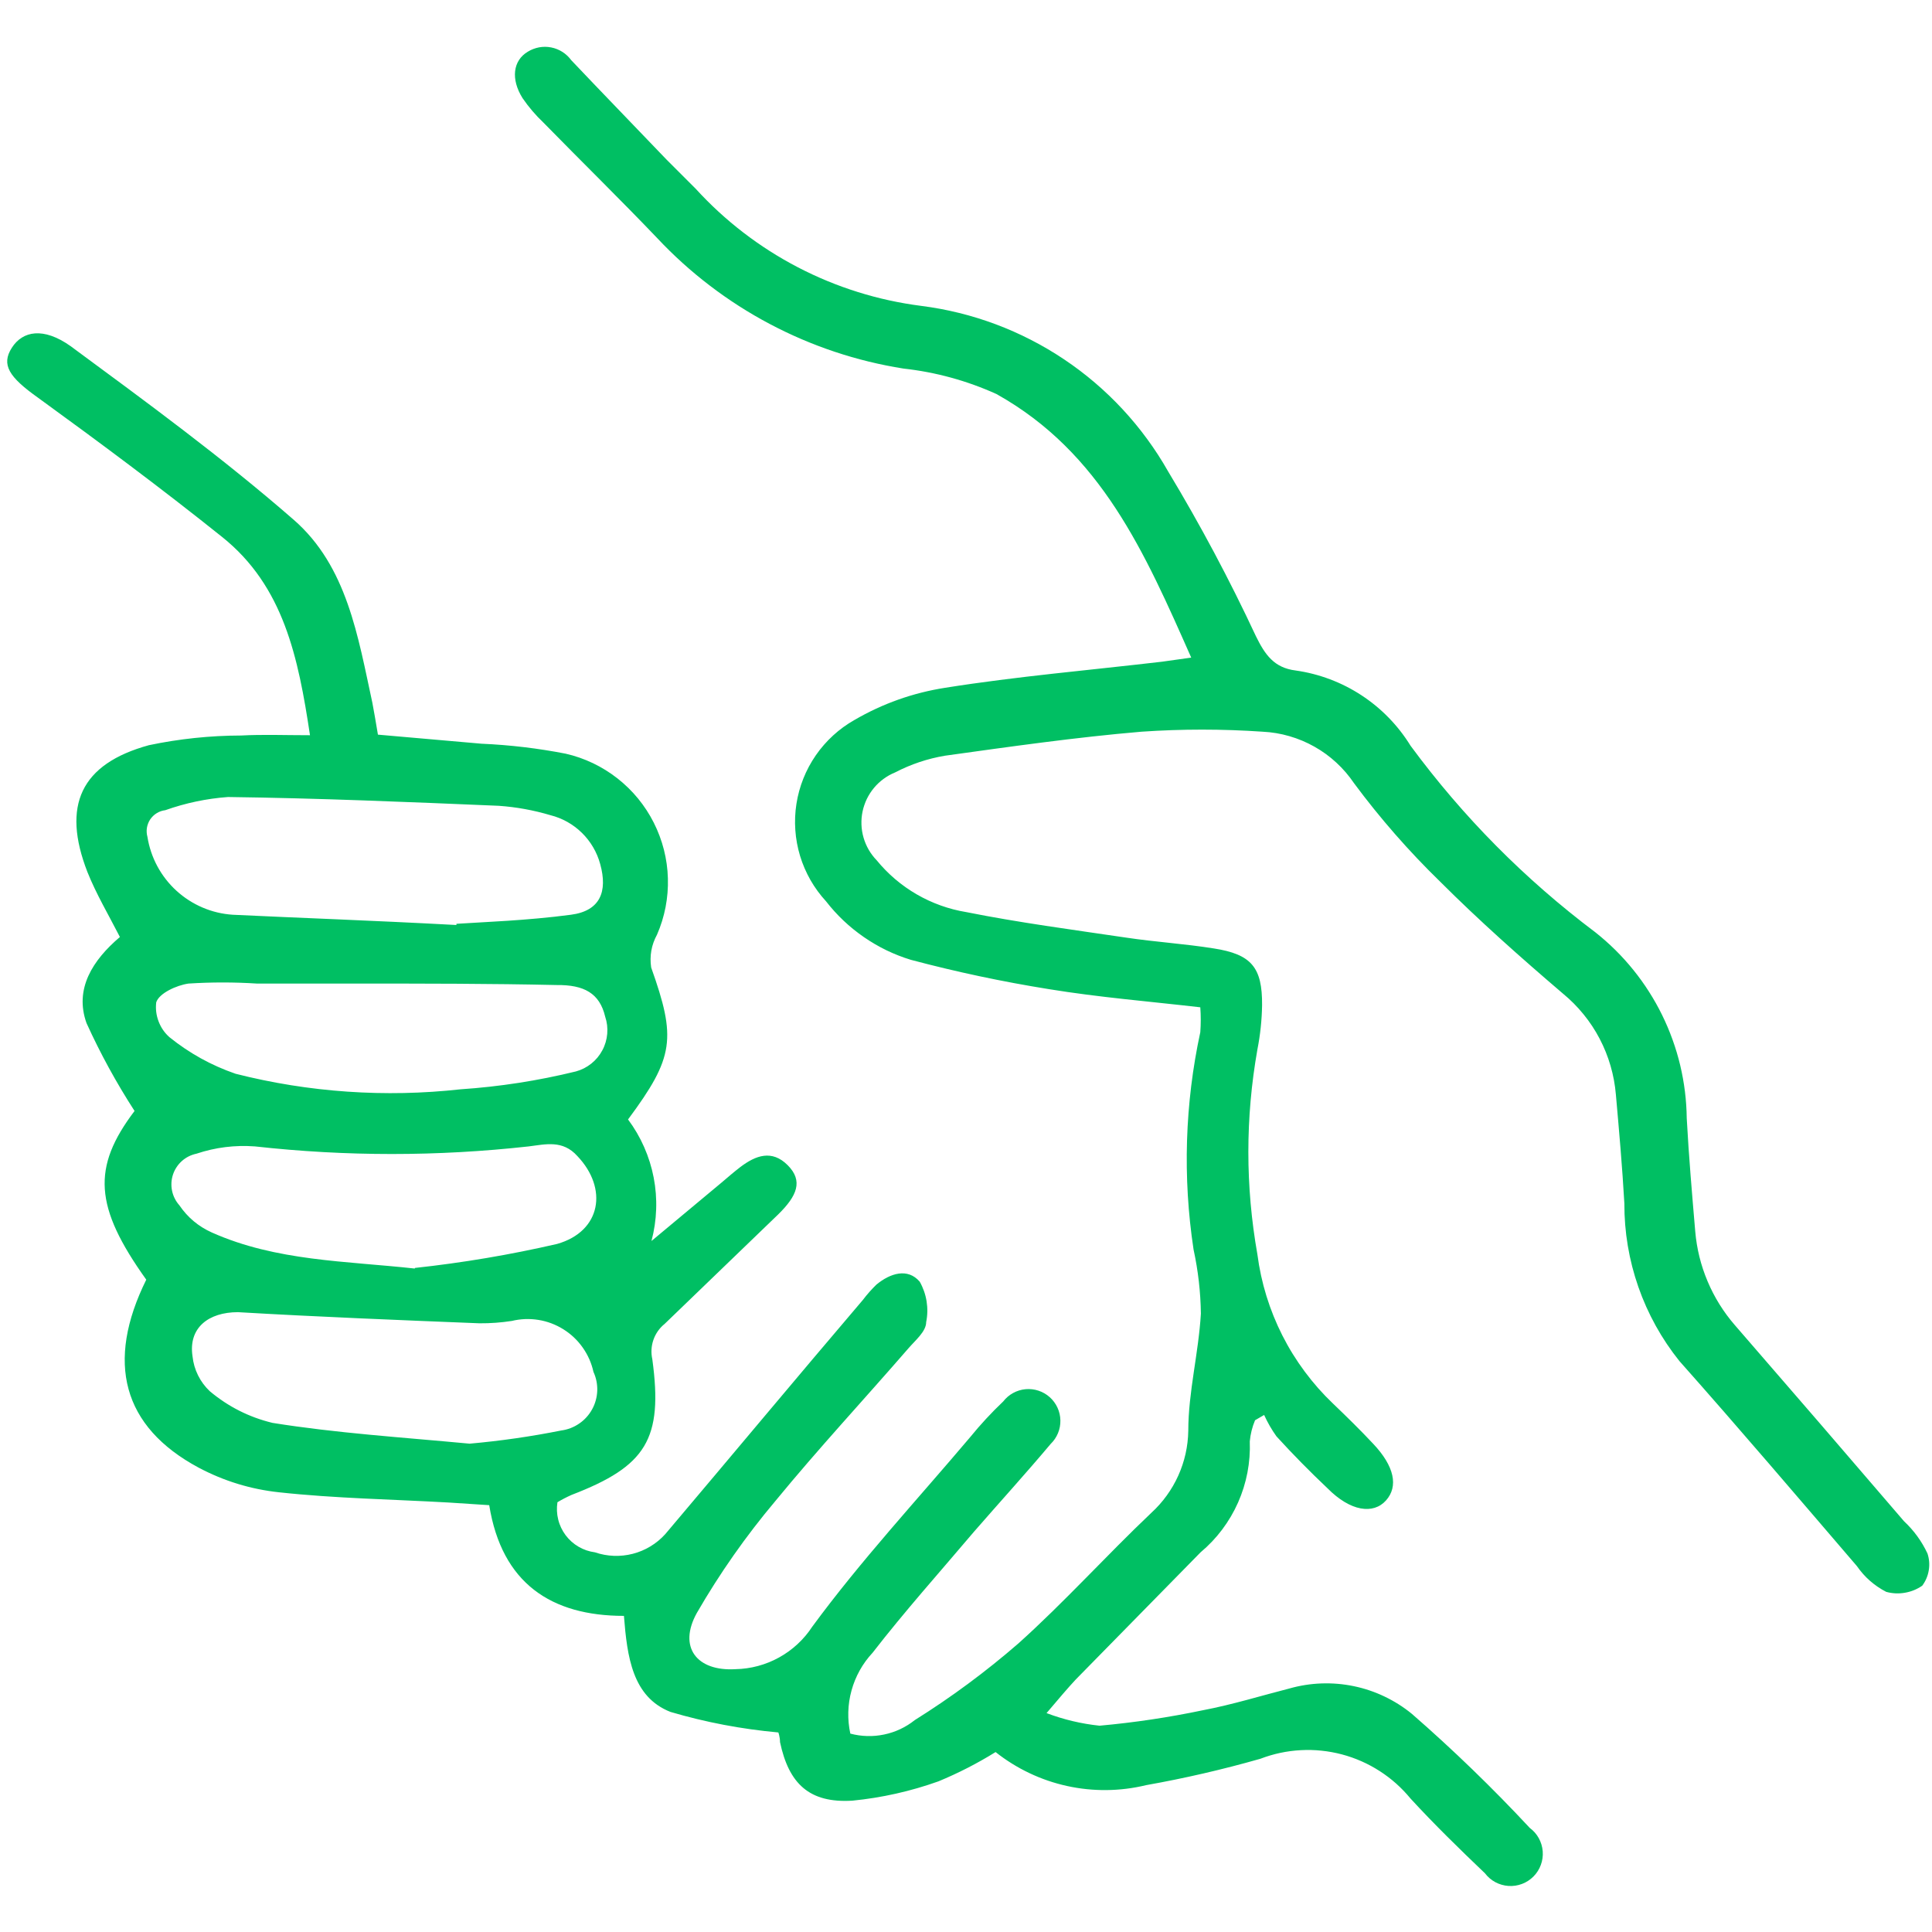
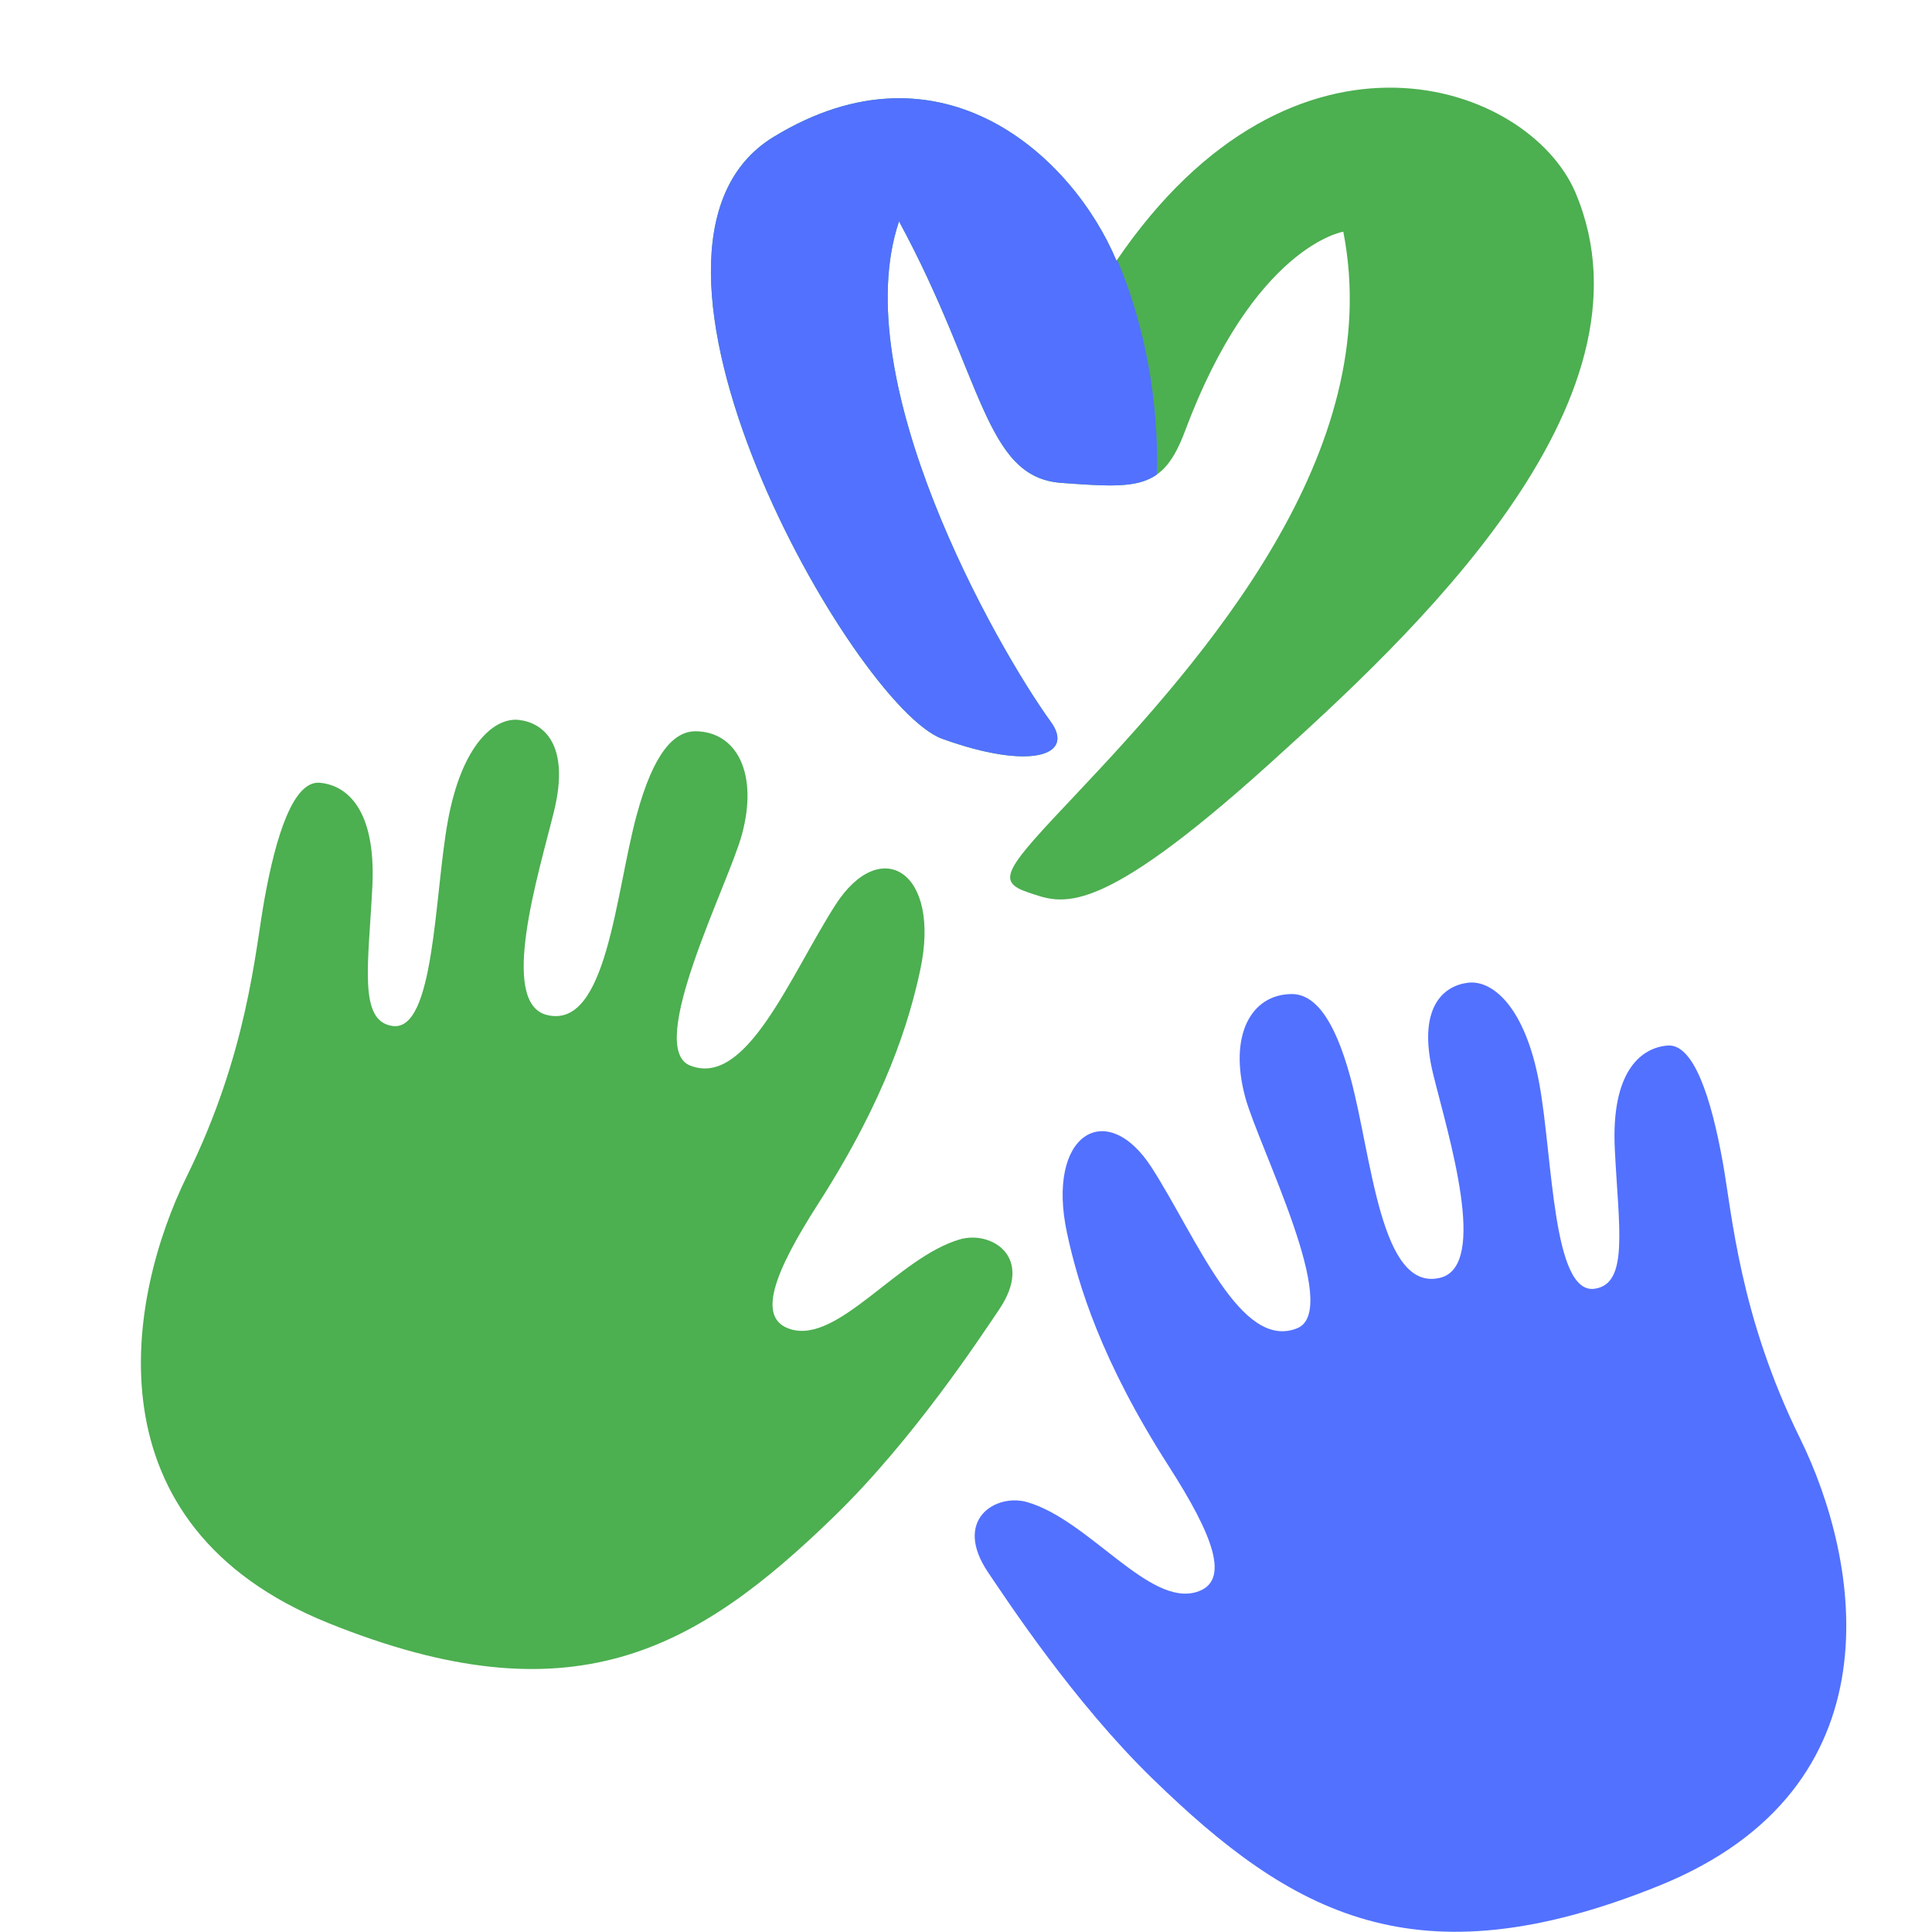
<svg xmlns="http://www.w3.org/2000/svg" width="500" zoomAndPan="magnify" viewBox="0 0 375 375" height="500" preserveAspectRatio="xMidYMid meet" version="1.0">
  <defs>
-     <clipPath id="6de06298c2">
-       <path d="M 1 9 L 375 9 L 375 366.938 L 1 366.938 Z M 1 9 " clip-rule="nonzero" />
+     <clipPath id="2aea3de87b">
+       <path d="M 189.133 190.668 L 358.363 190.668 L 358.363 374.961 L 189.133 374.961 Z M 189.133 190.668 " clip-rule="nonzero" />
    </clipPath>
  </defs>
-   <g clip-path="url(#6de06298c2)">
-     <path fill="#00bf63" d="M 60.168 142.707 C 57.895 127.586 55.051 113.773 43.113 104.223 C 31.176 94.672 19.465 85.973 7.414 77.219 C 1.73 73.184 0.195 70.797 2.297 67.5 C 4.402 64.203 8.438 63.465 13.668 67.16 C 28.391 78.016 43.227 88.875 56.984 100.867 C 67.387 109.906 69.488 123.605 72.273 136.395 C 72.617 138.16 72.898 139.922 73.355 142.594 L 93.477 144.355 C 98.965 144.594 104.402 145.238 109.793 146.289 C 110.707 146.496 111.605 146.754 112.488 147.062 C 113.371 147.371 114.238 147.727 115.082 148.129 C 115.926 148.535 116.746 148.98 117.543 149.477 C 118.34 149.969 119.105 150.504 119.844 151.082 C 120.578 151.66 121.281 152.273 121.953 152.93 C 122.621 153.582 123.254 154.273 123.848 154.996 C 124.441 155.723 124.992 156.477 125.504 157.262 C 126.016 158.043 126.48 158.855 126.902 159.691 C 127.324 160.527 127.699 161.383 128.027 162.262 C 128.355 163.137 128.637 164.027 128.867 164.938 C 129.098 165.844 129.273 166.762 129.406 167.691 C 129.535 168.617 129.613 169.547 129.637 170.484 C 129.664 171.422 129.641 172.355 129.566 173.289 C 129.488 174.223 129.363 175.148 129.188 176.066 C 129.008 176.988 128.781 177.895 128.504 178.789 C 128.227 179.684 127.902 180.559 127.527 181.418 C 126.438 183.414 126.059 185.535 126.391 187.785 C 131.281 201.539 130.883 205.18 121.902 217.285 C 123.145 218.953 124.188 220.738 125.027 222.641 C 125.867 224.547 126.484 226.52 126.879 228.562 C 127.273 230.605 127.434 232.664 127.359 234.742 C 127.289 236.824 126.984 238.867 126.449 240.879 L 140.09 229.508 C 141.285 228.484 142.48 227.461 143.73 226.496 C 146.684 224.277 149.812 223.086 152.883 226.156 C 155.949 229.223 154.699 232.125 151.062 235.703 L 129.008 256.965 C 128.504 257.367 128.07 257.836 127.699 258.359 C 127.328 258.887 127.039 259.453 126.828 260.062 C 126.617 260.672 126.492 261.297 126.457 261.938 C 126.422 262.582 126.477 263.215 126.617 263.844 C 128.723 279.363 125.426 284.59 110.93 290.164 C 109.992 290.582 109.082 291.055 108.199 291.582 C 108.113 292.145 108.082 292.703 108.105 293.27 C 108.129 293.836 108.211 294.395 108.348 294.941 C 108.48 295.492 108.672 296.023 108.914 296.535 C 109.156 297.043 109.449 297.527 109.785 297.98 C 110.125 298.434 110.508 298.848 110.93 299.227 C 111.352 299.602 111.805 299.934 112.297 300.219 C 112.785 300.504 113.297 300.738 113.832 300.922 C 114.367 301.102 114.914 301.23 115.477 301.305 C 116.66 301.711 117.879 301.938 119.133 301.988 C 120.383 302.035 121.613 301.902 122.828 301.59 C 124.039 301.277 125.184 300.797 126.254 300.148 C 127.324 299.5 128.281 298.711 129.121 297.781 C 141.969 282.602 154.699 267.312 167.492 252.305 C 168.289 251.254 169.16 250.266 170.105 249.348 C 172.777 247.129 176.188 246.051 178.52 248.777 C 179.191 249.969 179.637 251.238 179.852 252.59 C 180.066 253.938 180.039 255.285 179.77 256.625 C 179.77 258.441 177.664 260.148 176.301 261.738 C 167.719 271.633 158.793 281.238 150.492 291.355 C 144.777 298.145 139.699 305.383 135.258 313.07 C 131.562 319.723 135.258 324.441 142.762 323.984 C 144.246 323.957 145.703 323.746 147.137 323.363 C 148.566 322.977 149.934 322.426 151.23 321.707 C 152.527 320.988 153.719 320.125 154.805 319.117 C 155.895 318.109 156.844 316.984 157.656 315.742 C 167.094 302.895 178.008 291.129 188.297 278.965 C 190.289 276.516 192.43 274.203 194.719 272.027 C 194.98 271.691 195.27 271.383 195.594 271.105 C 195.918 270.828 196.266 270.59 196.641 270.383 C 197.012 270.18 197.402 270.012 197.809 269.887 C 198.219 269.762 198.633 269.68 199.059 269.641 C 199.48 269.602 199.906 269.605 200.328 269.656 C 200.75 269.703 201.164 269.793 201.57 269.93 C 201.973 270.062 202.359 270.234 202.73 270.449 C 203.098 270.664 203.441 270.91 203.758 271.195 C 204.078 271.48 204.363 271.793 204.613 272.137 C 204.867 272.477 205.082 272.844 205.258 273.23 C 205.438 273.617 205.574 274.02 205.668 274.434 C 205.762 274.852 205.812 275.27 205.82 275.695 C 205.828 276.121 205.793 276.543 205.715 276.965 C 205.637 277.383 205.516 277.789 205.352 278.18 C 205.188 278.574 204.988 278.949 204.746 279.301 C 204.508 279.652 204.234 279.977 203.93 280.27 C 199.152 285.957 193.98 291.641 189.035 297.324 C 182.441 305.113 175.621 312.73 169.367 320.801 C 168.398 321.84 167.57 322.977 166.879 324.211 C 166.191 325.449 165.656 326.75 165.281 328.117 C 164.902 329.48 164.695 330.875 164.656 332.289 C 164.617 333.707 164.746 335.105 165.047 336.492 C 166.117 336.777 167.207 336.934 168.316 336.965 C 169.426 336.996 170.523 336.895 171.609 336.668 C 172.695 336.441 173.742 336.094 174.746 335.621 C 175.75 335.148 176.684 334.566 177.551 333.875 C 184.645 329.434 191.355 324.469 197.676 318.984 C 206.602 310.969 214.73 301.93 223.484 293.629 C 224.59 292.617 225.582 291.504 226.461 290.285 C 227.344 289.07 228.09 287.777 228.707 286.41 C 229.32 285.043 229.793 283.625 230.121 282.16 C 230.445 280.695 230.621 279.215 230.645 277.715 C 230.645 270.211 232.637 262.707 233.09 254.977 C 233.035 250.777 232.559 246.629 231.668 242.527 C 230.605 235.516 230.184 228.465 230.402 221.379 C 230.625 214.289 231.48 207.277 232.977 200.348 C 233.094 198.738 233.094 197.125 232.977 195.516 C 223.141 194.379 213.309 193.582 203.586 191.992 C 194.566 190.547 185.641 188.652 176.812 186.305 C 173.543 185.309 170.504 183.84 167.691 181.898 C 164.875 179.957 162.422 177.637 160.328 174.938 C 159.75 174.309 159.207 173.652 158.703 172.961 C 158.199 172.273 157.738 171.559 157.312 170.82 C 156.891 170.078 156.508 169.316 156.172 168.531 C 155.832 167.75 155.539 166.949 155.293 166.133 C 155.047 165.316 154.844 164.488 154.691 163.648 C 154.535 162.809 154.43 161.961 154.371 161.113 C 154.309 160.262 154.301 159.41 154.336 158.555 C 154.371 157.703 154.457 156.855 154.59 156.012 C 154.723 155.168 154.898 154.336 155.125 153.512 C 155.352 152.691 155.621 151.883 155.941 151.09 C 156.258 150.297 156.617 149.527 157.02 148.773 C 157.426 148.023 157.871 147.297 158.355 146.594 C 158.84 145.891 159.363 145.219 159.926 144.578 C 160.488 143.934 161.082 143.324 161.711 142.75 C 162.34 142.172 163.004 141.633 163.691 141.133 C 164.383 140.633 165.098 140.172 165.844 139.75 C 171.324 136.562 177.199 134.477 183.465 133.496 C 197.391 131.281 211.488 130.086 225.531 128.438 L 231.215 127.641 C 222.23 107.348 213.762 87.852 193.41 76.48 C 187.648 73.879 181.621 72.23 175.336 71.535 C 170.797 70.812 166.348 69.727 161.988 68.27 C 157.629 66.812 153.418 65.008 149.355 62.855 C 145.297 60.707 141.438 58.234 137.785 55.445 C 134.133 52.66 130.73 49.59 127.586 46.238 C 120.367 38.68 112.863 31.348 105.527 23.844 C 103.996 22.395 102.633 20.805 101.438 19.066 C 99.105 15.371 99.559 11.734 102.461 10.027 C 102.793 9.82 103.145 9.648 103.516 9.508 C 103.883 9.367 104.258 9.262 104.645 9.188 C 105.035 9.117 105.426 9.086 105.82 9.086 C 106.211 9.09 106.602 9.129 106.988 9.207 C 107.375 9.281 107.75 9.391 108.117 9.539 C 108.484 9.684 108.832 9.863 109.164 10.074 C 109.496 10.285 109.805 10.527 110.094 10.797 C 110.379 11.066 110.641 11.359 110.871 11.676 C 117.012 18.156 123.207 24.523 129.348 30.949 L 135.031 36.633 C 137.867 39.742 140.953 42.578 144.289 45.141 C 147.625 47.703 151.16 49.957 154.895 51.895 C 158.629 53.836 162.504 55.434 166.52 56.688 C 170.535 57.945 174.629 58.836 178.801 59.371 C 181.277 59.684 183.727 60.141 186.148 60.738 C 188.57 61.336 190.949 62.074 193.289 62.949 C 195.625 63.824 197.902 64.832 200.121 65.973 C 202.34 67.109 204.488 68.375 206.559 69.766 C 208.633 71.152 210.617 72.656 212.516 74.277 C 214.414 75.898 216.211 77.621 217.906 79.449 C 219.605 81.281 221.191 83.199 222.664 85.215 C 224.141 87.227 225.492 89.316 226.723 91.488 C 232.973 101.855 238.66 112.523 243.777 123.492 C 245.539 127.074 247.301 129.633 251.508 130.145 C 253.785 130.469 256.004 131.039 258.156 131.852 C 260.312 132.664 262.352 133.703 264.277 134.965 C 266.203 136.227 267.969 137.684 269.574 139.336 C 271.176 140.984 272.582 142.793 273.793 144.754 C 283.984 158.57 295.941 170.641 309.66 180.961 C 311.02 182.039 312.316 183.188 313.551 184.406 C 314.781 185.625 315.941 186.91 317.031 188.262 C 318.121 189.609 319.133 191.016 320.062 192.477 C 320.996 193.941 321.848 195.449 322.609 197.004 C 323.375 198.562 324.051 200.156 324.637 201.789 C 325.227 203.418 325.723 205.078 326.125 206.766 C 326.527 208.453 326.832 210.156 327.047 211.875 C 327.258 213.598 327.375 215.324 327.395 217.059 C 327.793 224.391 328.418 231.668 329.043 239 C 329.332 242.363 330.129 245.598 331.441 248.703 C 332.754 251.812 334.512 254.641 336.719 257.191 C 347.707 269.852 358.66 282.547 369.574 295.277 C 371.492 297.07 373.008 299.156 374.121 301.531 C 374.473 302.594 374.555 303.68 374.375 304.781 C 374.195 305.887 373.77 306.887 373.102 307.785 C 372.078 308.488 370.957 308.945 369.734 309.152 C 368.512 309.363 367.305 309.305 366.109 308.977 C 363.797 307.781 361.902 306.113 360.422 303.977 C 349.055 290.73 337.684 277.371 325.977 264.184 C 324.25 262.031 322.719 259.75 321.379 257.336 C 320.043 254.922 318.918 252.414 318.008 249.809 C 317.098 247.203 316.414 244.543 315.957 241.82 C 315.5 239.102 315.277 236.359 315.289 233.602 C 314.891 226.551 314.266 219.504 313.641 212.453 C 313.48 210.559 313.137 208.699 312.605 206.871 C 312.074 205.047 311.367 203.289 310.484 201.605 C 309.602 199.922 308.559 198.34 307.355 196.867 C 306.156 195.391 304.82 194.051 303.352 192.844 C 295.164 185.852 287.094 178.688 279.531 171.129 C 273.449 165.211 267.879 158.844 262.82 152.027 C 261.832 150.562 260.688 149.23 259.391 148.031 C 258.094 146.832 256.676 145.797 255.133 144.93 C 253.594 144.062 251.977 143.383 250.277 142.891 C 248.582 142.398 246.848 142.109 245.086 142.023 C 237.238 141.484 229.395 141.484 221.551 142.023 C 208.816 143.105 196.082 144.922 183.406 146.684 C 180.016 147.258 176.797 148.34 173.742 149.926 C 173.348 150.086 172.961 150.273 172.586 150.48 C 172.215 150.691 171.855 150.922 171.508 151.176 C 171.164 151.426 170.832 151.699 170.52 151.992 C 170.207 152.285 169.914 152.598 169.641 152.926 C 169.367 153.254 169.113 153.602 168.879 153.961 C 168.648 154.32 168.438 154.691 168.25 155.078 C 168.066 155.465 167.902 155.859 167.766 156.266 C 167.625 156.668 167.512 157.082 167.426 157.5 C 167.336 157.922 167.273 158.344 167.238 158.77 C 167.203 159.195 167.191 159.625 167.207 160.051 C 167.223 160.48 167.266 160.906 167.332 161.328 C 167.402 161.754 167.492 162.168 167.613 162.582 C 167.73 162.992 167.875 163.395 168.043 163.789 C 168.211 164.184 168.402 164.566 168.617 164.938 C 168.832 165.309 169.07 165.664 169.328 166.004 C 169.586 166.348 169.863 166.672 170.164 166.98 C 171.25 168.309 172.445 169.527 173.75 170.641 C 175.059 171.754 176.453 172.738 177.941 173.598 C 179.426 174.457 180.977 175.176 182.594 175.754 C 184.207 176.332 185.863 176.762 187.559 177.039 C 197.789 179.086 208.191 180.453 218.539 181.984 C 224.223 182.84 229.906 183.18 235.59 184.09 C 242.926 185.227 245.027 187.785 244.969 195.117 C 244.922 198.004 244.617 200.867 244.062 203.699 C 241.719 216.965 241.719 230.23 244.062 243.492 C 244.418 246.23 245.004 248.922 245.816 251.562 C 246.633 254.203 247.664 256.754 248.91 259.219 C 250.16 261.684 251.609 264.023 253.258 266.238 C 254.906 268.457 256.727 270.52 258.727 272.426 C 261.398 274.984 264.016 277.543 266.516 280.215 C 270.664 284.59 271.461 288.516 269.016 291.242 C 266.57 293.973 262.137 293.402 257.648 288.855 C 254.238 285.633 250.938 282.281 247.758 278.793 C 246.824 277.488 246.031 276.105 245.367 274.645 L 243.605 275.668 C 243.055 276.98 242.715 278.344 242.582 279.762 C 242.66 281.801 242.508 283.824 242.125 285.828 C 241.738 287.836 241.133 289.773 240.305 291.641 C 239.477 293.508 238.449 295.254 237.223 296.887 C 235.996 298.52 234.598 299.992 233.031 301.305 L 208.816 325.977 C 207.227 327.68 205.746 329.441 203.133 332.512 C 206.457 333.77 209.887 334.586 213.422 334.957 C 220.188 334.348 226.895 333.34 233.543 331.945 C 239.23 330.863 244.914 329.102 250.258 327.738 C 252.293 327.16 254.371 326.832 256.488 326.754 C 258.605 326.68 260.699 326.855 262.773 327.285 C 264.848 327.715 266.84 328.387 268.75 329.301 C 270.66 330.215 272.438 331.34 274.074 332.684 C 282.074 339.656 289.691 347.027 296.926 354.797 C 297.285 355.062 297.613 355.363 297.91 355.699 C 298.207 356.039 298.461 356.402 298.68 356.793 C 298.895 357.184 299.066 357.598 299.195 358.023 C 299.324 358.453 299.406 358.891 299.441 359.34 C 299.477 359.785 299.461 360.23 299.402 360.672 C 299.34 361.117 299.234 361.551 299.078 361.969 C 298.926 362.391 298.73 362.789 298.488 363.168 C 298.25 363.547 297.973 363.895 297.656 364.215 C 297.344 364.531 296.996 364.816 296.621 365.059 C 296.246 365.305 295.852 365.508 295.434 365.664 C 295.012 365.824 294.582 365.938 294.141 366.004 C 293.695 366.07 293.25 366.09 292.805 366.062 C 292.359 366.031 291.918 365.957 291.488 365.832 C 291.059 365.711 290.645 365.543 290.25 365.332 C 289.855 365.121 289.488 364.867 289.148 364.578 C 288.809 364.285 288.5 363.965 288.23 363.605 C 283.285 358.887 278.395 354.113 273.793 349.109 C 272.938 348.07 272.012 347.102 271.008 346.203 C 270.004 345.309 268.934 344.496 267.805 343.77 C 266.672 343.039 265.488 342.402 264.258 341.859 C 263.027 341.316 261.762 340.871 260.461 340.527 C 259.16 340.184 257.84 339.941 256.5 339.805 C 255.164 339.664 253.82 339.633 252.477 339.707 C 251.133 339.777 249.805 339.953 248.488 340.234 C 247.172 340.516 245.887 340.898 244.629 341.379 C 237.328 343.461 229.938 345.168 222.461 346.496 C 219.941 347.105 217.387 347.426 214.793 347.453 C 212.203 347.48 209.641 347.215 207.109 346.66 C 204.578 346.102 202.141 345.27 199.801 344.156 C 197.457 343.043 195.273 341.684 193.242 340.074 C 189.703 342.27 186.008 344.164 182.156 345.758 C 176.738 347.691 171.168 348.941 165.445 349.508 C 157.086 350.02 153.109 346.211 151.402 338.141 C 151.402 337.172 151.062 336.148 151.062 336.266 C 143.957 335.625 136.984 334.301 130.145 332.285 C 122.754 329.387 121.73 321.598 121.105 313.641 C 107.008 313.641 97.398 307.328 94.957 292.152 L 87.109 291.641 C 76.141 291.016 65.113 290.844 54.141 289.652 C 48.645 289.059 43.453 287.465 38.566 284.875 C 23.73 276.918 20.488 264.355 28.391 248.383 C 18.273 234.227 17.816 226.609 26.117 215.637 C 22.59 210.184 19.48 204.5 16.793 198.586 C 14.406 191.934 17.988 186.363 23.273 181.871 C 21.059 177.551 18.668 173.516 16.965 169.254 C 11.961 156.348 15.656 148.277 28.902 144.641 C 34.805 143.402 40.773 142.777 46.809 142.762 C 51.07 142.535 55.223 142.707 60.168 142.707 Z M 88.59 179.312 C 93.648 178.973 102.289 178.688 110.816 177.551 C 116.5 176.812 117.977 173.062 116.5 167.719 C 116.188 166.57 115.73 165.48 115.129 164.453 C 114.527 163.426 113.805 162.496 112.953 161.66 C 112.105 160.828 111.164 160.121 110.125 159.535 C 109.086 158.953 107.992 158.516 106.836 158.227 C 103.566 157.254 100.234 156.648 96.832 156.406 C 79.324 155.668 61.816 154.926 44.25 154.699 C 40.078 155.008 36.023 155.859 32.086 157.258 C 31.793 157.293 31.504 157.359 31.223 157.453 C 30.945 157.551 30.68 157.676 30.426 157.832 C 30.172 157.984 29.941 158.164 29.727 158.367 C 29.512 158.574 29.324 158.801 29.156 159.043 C 28.992 159.289 28.855 159.551 28.75 159.828 C 28.641 160.102 28.562 160.387 28.516 160.68 C 28.469 160.973 28.453 161.266 28.473 161.559 C 28.488 161.855 28.539 162.145 28.617 162.43 C 28.773 163.43 29.016 164.406 29.34 165.367 C 29.66 166.324 30.062 167.246 30.539 168.137 C 31.02 169.027 31.57 169.871 32.191 170.668 C 32.812 171.465 33.496 172.207 34.242 172.887 C 34.988 173.57 35.785 174.184 36.637 174.73 C 37.484 175.277 38.375 175.75 39.305 176.148 C 40.234 176.547 41.191 176.863 42.172 177.098 C 43.156 177.332 44.152 177.484 45.16 177.551 C 58.176 178.176 71.648 178.633 88.59 179.543 Z M 91.148 280.215 C 97.125 279.684 103.055 278.832 108.941 277.656 C 109.25 277.613 109.559 277.555 109.863 277.477 C 110.168 277.398 110.469 277.301 110.762 277.191 C 111.055 277.078 111.34 276.945 111.617 276.801 C 111.895 276.652 112.164 276.492 112.422 276.312 C 112.684 276.137 112.93 275.945 113.168 275.738 C 113.406 275.531 113.629 275.312 113.84 275.078 C 114.051 274.844 114.246 274.602 114.43 274.344 C 114.613 274.09 114.777 273.824 114.93 273.547 C 115.082 273.273 115.219 272.988 115.336 272.699 C 115.453 272.406 115.555 272.109 115.637 271.805 C 115.723 271.504 115.789 271.195 115.836 270.887 C 115.883 270.574 115.914 270.262 115.926 269.949 C 115.938 269.633 115.93 269.32 115.902 269.008 C 115.879 268.695 115.836 268.383 115.773 268.074 C 115.711 267.766 115.633 267.465 115.535 267.164 C 115.438 266.867 115.324 266.574 115.191 266.289 C 115.004 265.438 114.734 264.613 114.383 263.816 C 114.031 263.023 113.605 262.27 113.102 261.559 C 112.602 260.848 112.035 260.191 111.402 259.594 C 110.77 258.996 110.082 258.469 109.344 258.008 C 108.605 257.547 107.828 257.164 107.012 256.855 C 106.199 256.551 105.359 256.328 104.5 256.191 C 103.641 256.055 102.777 256 101.906 256.035 C 101.035 256.07 100.18 256.191 99.332 256.395 C 97.262 256.715 95.176 256.867 93.078 256.852 C 77.449 256.227 61.758 255.602 46.184 254.691 C 40.5 254.691 36.52 257.703 37.371 263.273 C 37.508 264.566 37.863 265.793 38.441 266.957 C 39.02 268.121 39.781 269.148 40.727 270.039 C 44.301 273.035 48.355 275.082 52.891 276.18 C 65.281 278.168 77.844 278.965 91.148 280.215 Z M 80.516 246.109 C 89.82 245.102 99.027 243.547 108.145 241.445 C 116.727 239 118.035 230.645 112.066 224.391 C 109.223 221.211 105.871 222.117 102.629 222.516 C 84.914 224.484 67.195 224.484 49.48 222.516 C 45.594 222.23 41.805 222.703 38.109 223.938 C 37.852 223.992 37.594 224.062 37.344 224.152 C 37.094 224.238 36.848 224.344 36.613 224.461 C 36.375 224.582 36.145 224.715 35.926 224.867 C 35.707 225.016 35.5 225.18 35.301 225.355 C 35.102 225.531 34.918 225.723 34.742 225.922 C 34.57 226.125 34.41 226.336 34.266 226.559 C 34.117 226.781 33.988 227.012 33.871 227.25 C 33.758 227.492 33.656 227.734 33.574 227.988 C 33.492 228.242 33.426 228.496 33.375 228.758 C 33.324 229.02 33.293 229.281 33.277 229.547 C 33.266 229.812 33.266 230.078 33.285 230.344 C 33.305 230.609 33.344 230.871 33.398 231.133 C 33.449 231.391 33.523 231.648 33.609 231.898 C 33.695 232.148 33.801 232.395 33.922 232.629 C 34.039 232.867 34.176 233.098 34.324 233.316 C 34.473 233.535 34.637 233.746 34.812 233.941 C 36.418 236.301 38.523 238.062 41.125 239.23 C 53.629 244.801 67.047 244.742 80.516 246.223 Z M 69.547 190.91 L 49.879 190.91 C 45.445 190.625 41.012 190.625 36.574 190.91 C 34.246 191.25 30.891 192.785 30.324 194.547 C 30.172 195.816 30.324 197.047 30.777 198.242 C 31.227 199.438 31.93 200.461 32.883 201.312 C 36.75 204.43 41.031 206.801 45.727 208.418 C 52.855 210.227 60.086 211.383 67.422 211.887 C 74.758 212.395 82.078 212.242 89.387 211.434 C 96.953 210.926 104.418 209.77 111.781 207.965 C 112.328 207.816 112.852 207.613 113.352 207.359 C 113.855 207.102 114.328 206.797 114.77 206.445 C 115.211 206.094 115.609 205.703 115.973 205.27 C 116.332 204.836 116.645 204.371 116.91 203.871 C 117.18 203.375 117.391 202.855 117.551 202.316 C 117.711 201.773 117.816 201.223 117.863 200.66 C 117.91 200.098 117.902 199.539 117.836 198.977 C 117.77 198.418 117.645 197.871 117.465 197.336 C 116.387 192.785 113.375 191.137 108.031 191.195 C 95.184 190.91 82.336 190.91 69.547 190.91 Z M 69.547 190.91 " fill-opacity="1" fill-rule="nonzero" />
+   <path fill="#4caf50" d="M 51.285 174.789 C 49.504 184.785 48.02 204.434 36.32 228.191 C 24.625 251.945 16.645 296.043 63.754 315.043 C 110.867 334.039 134.898 320.598 161.992 294.25 C 177.336 279.332 190.238 259.629 193.891 254.238 C 200.883 243.926 192.375 238.797 186.312 240.559 C 174.305 244.055 162.727 260.836 153.453 258 C 146.719 255.938 150.316 246.891 158.879 233.539 C 172.008 213.062 176.469 198.254 178.605 188.336 C 182.742 169.102 170.914 161.957 162.129 175.684 C 153.344 189.41 144.898 211.195 133.945 206.816 C 125.164 203.305 141.395 171.586 143.996 162.023 C 147.258 150.039 142.934 142.039 135.07 141.941 C 130.805 141.891 126.848 146.168 123.59 158.152 C 119.398 173.559 117.82 199.855 106.176 197.012 C 96.688 194.691 104.598 169.41 107.516 157.543 C 110.73 144.484 105.492 140.289 100.73 139.738 C 95.969 139.188 89.629 144.52 86.922 159.383 C 84.297 173.781 84.375 200.234 76.223 199.145 C 69.508 198.242 71.52 187.285 72.273 172.066 C 73.027 156.852 67.133 152.363 62.051 151.934 C 56.973 151.504 53.547 162.094 51.285 174.789 " fill-opacity="1" fill-rule="nonzero" />
+   <g clip-path="url(#2aea3de87b)">
+     <path fill="#5271ff" d="M 334.426 225.793 C 336.207 235.789 337.691 255.438 349.391 279.195 C 361.086 302.949 369.066 347.047 321.957 366.047 C 274.844 385.043 250.812 371.602 223.719 345.254 C 208.375 330.336 195.473 310.633 191.816 305.242 C 184.828 294.93 193.336 289.801 199.398 291.566 C 211.402 295.059 222.984 311.84 232.258 309.004 C 238.992 306.945 235.391 297.895 226.832 284.547 C 213.703 264.066 209.238 249.258 207.109 239.34 C 202.969 220.105 214.797 212.961 223.582 226.688 C 232.367 240.414 240.812 262.203 251.766 257.82 C 260.547 254.309 244.316 222.59 241.715 213.027 C 238.453 201.043 242.777 193.043 250.645 192.945 C 254.906 192.895 258.863 197.172 262.121 209.156 C 266.312 224.562 267.891 250.859 279.535 248.016 C 289.023 245.695 281.113 220.414 278.191 208.547 C 274.98 195.488 280.215 191.297 284.98 190.742 C 289.742 190.191 296.082 195.523 298.789 210.391 C 301.41 224.785 301.34 251.238 309.484 250.148 C 316.203 249.25 314.188 238.289 313.434 223.07 C 312.68 207.855 318.578 203.367 323.656 202.938 C 328.738 202.508 332.164 213.098 334.426 225.793 " fill-opacity="1" fill-rule="nonzero" />
  </g>
+   <path fill="#4caf50" d="M 203.973 140.121 C 193.219 125.23 164.129 73.715 174.5 42.969 C 190.875 73.172 191.055 92.637 205.977 93.727 C 220.895 94.816 225.738 95.094 229.988 83.723 C 243.453 47.699 260.734 44.973 260.734 44.973 C 269.105 87.723 233.809 127.746 209.066 153.945 C 195.27 168.555 193.059 171.047 199.605 173.23 C 206.156 175.414 212.523 178.871 246.543 148.125 C 273.477 123.785 322.957 78.262 305.852 37.512 C 296.824 15.988 251.094 0.035 216.707 50.609 C 208.34 30.598 182.871 6.582 150.121 26.594 C 114.941 48.098 165.77 137.207 182.871 143.395 C 199.969 149.578 208.703 146.668 203.973 140.121 " fill-opacity="1" fill-rule="nonzero" />
+   <path fill="#5271ff" d="M 203.973 140.121 C 193.219 125.23 164.129 73.715 174.5 42.969 C 190.875 73.172 191.055 92.637 205.977 93.727 C 215.383 94.418 220.785 94.773 224.559 92.098 C 224.938 78.137 222.305 63.266 216.848 50.41 C 216.801 50.477 216.754 50.543 216.707 50.609 C 208.34 30.598 182.871 6.582 150.121 26.594 C 114.941 48.098 165.77 137.207 182.871 143.395 C 199.969 149.578 208.703 146.668 203.973 140.121 " fill-opacity="1" fill-rule="nonzero" />
</svg>
